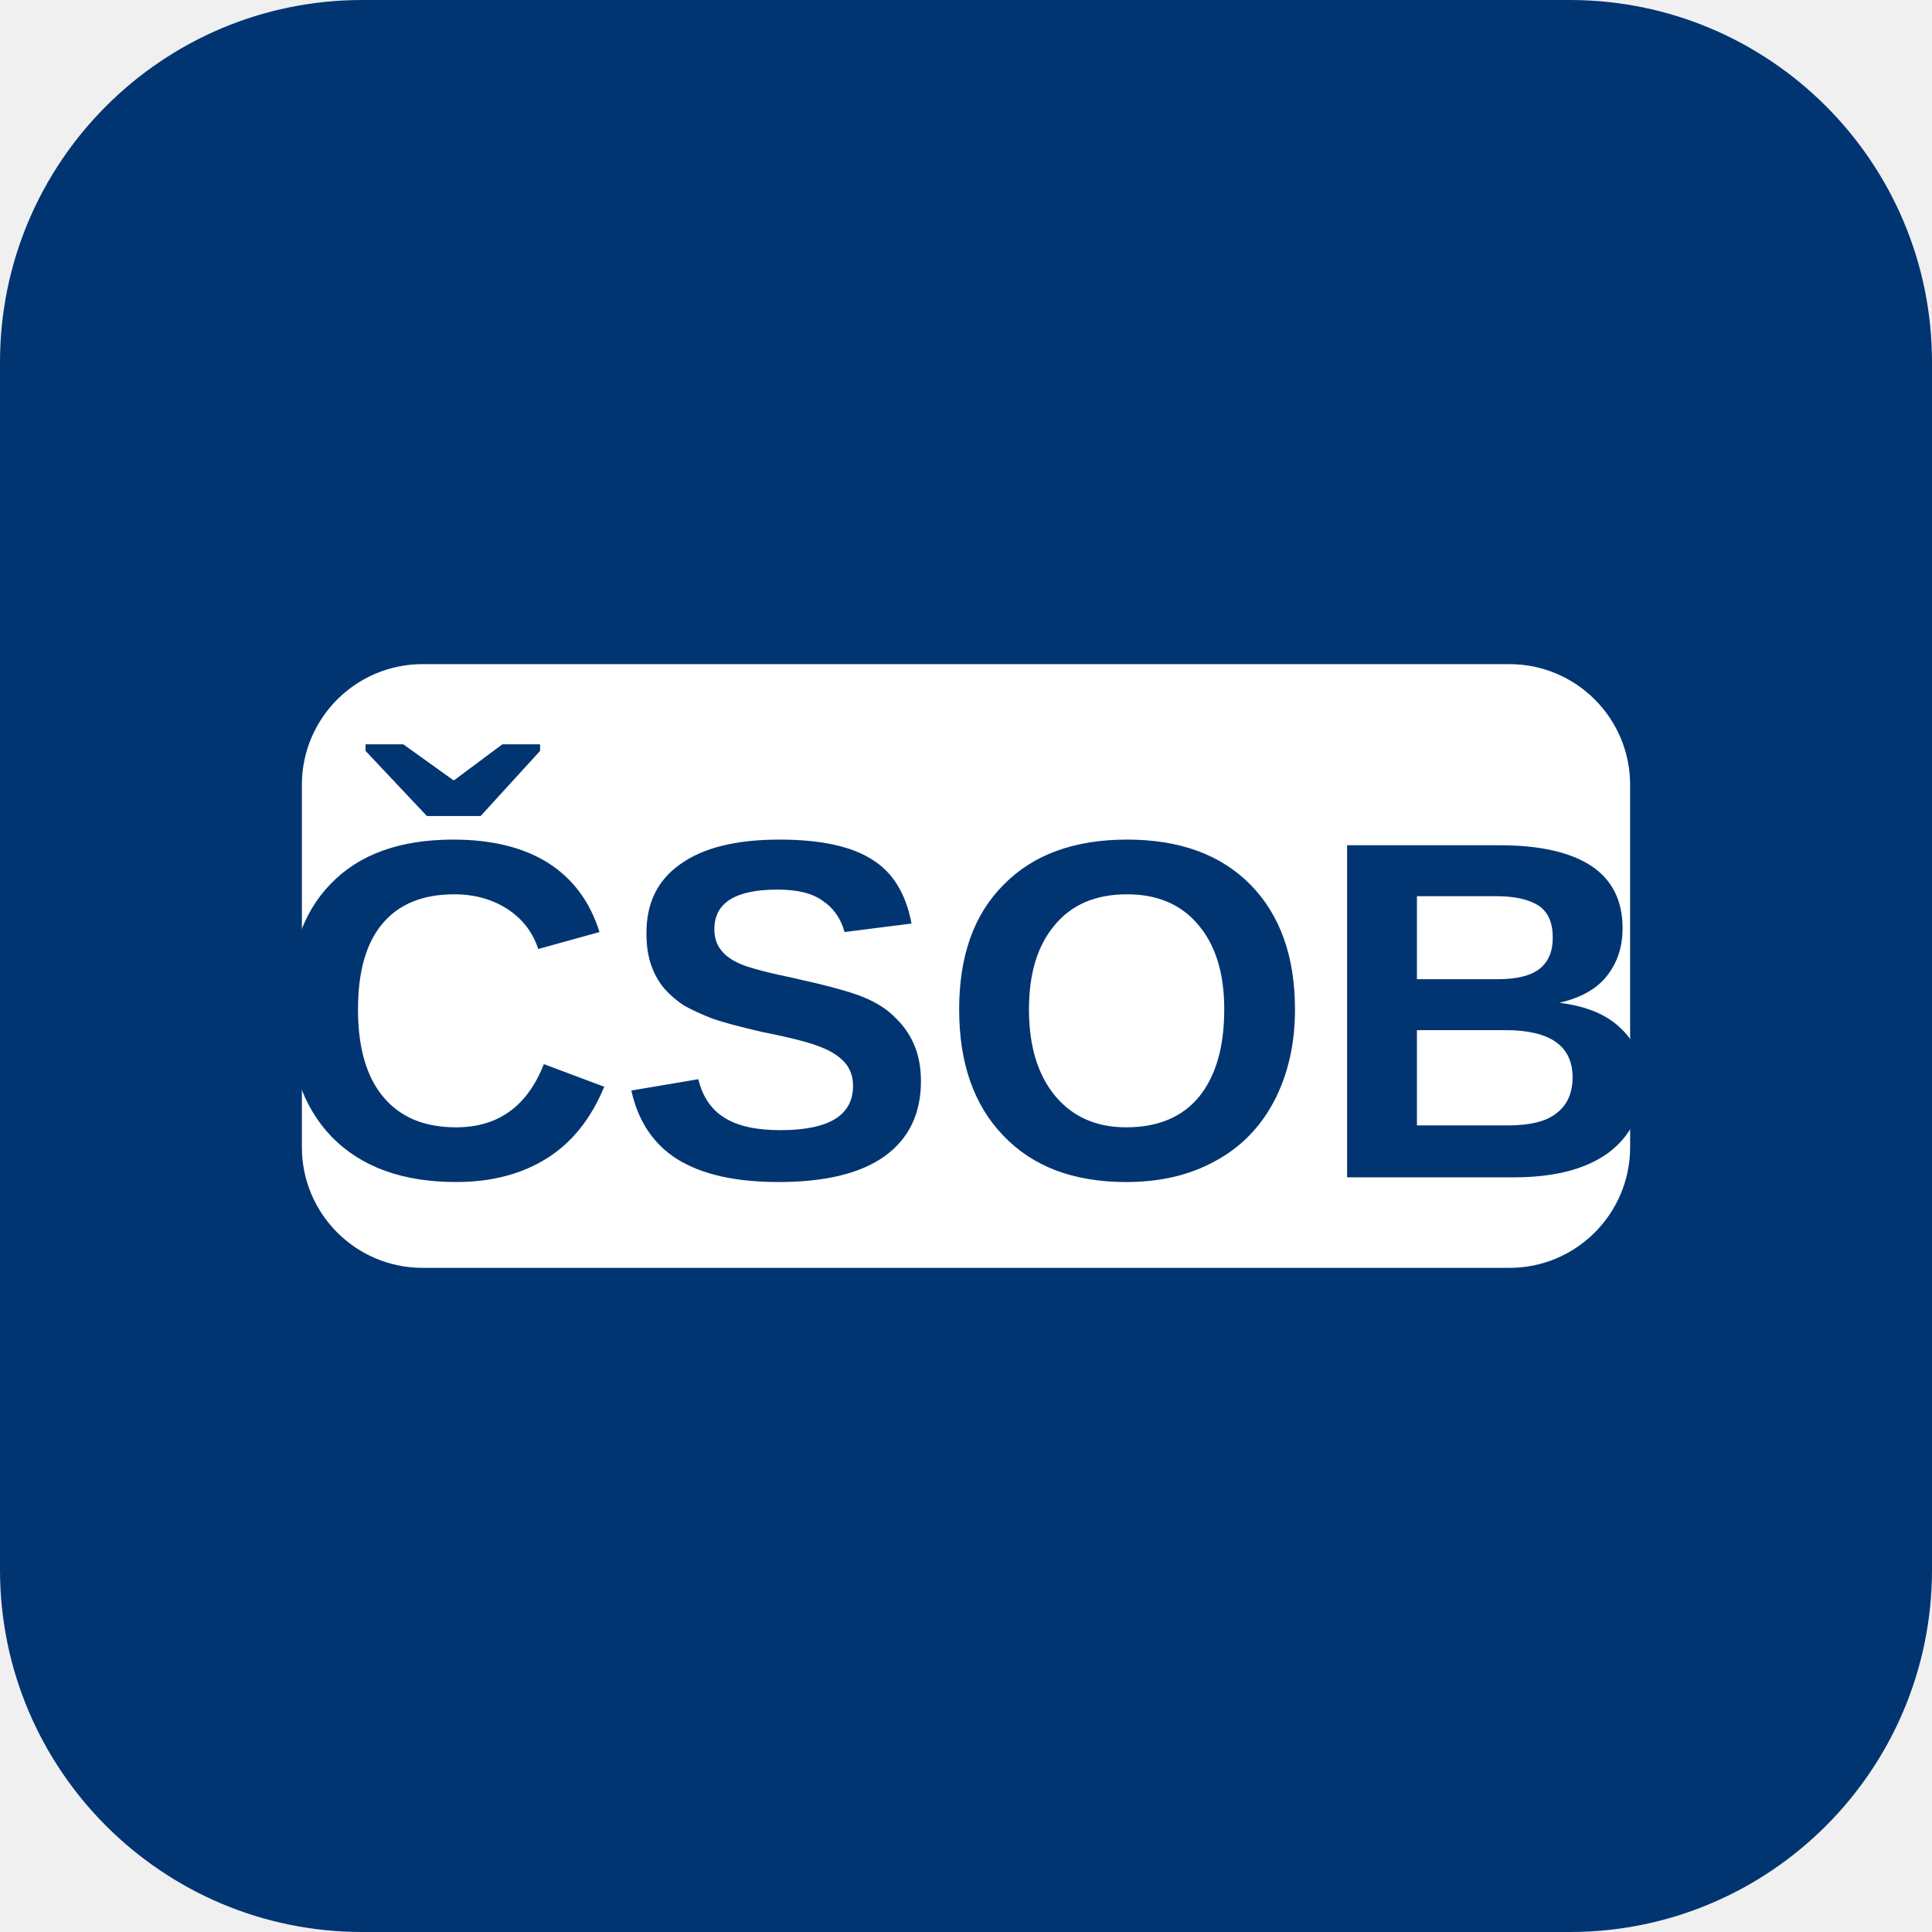
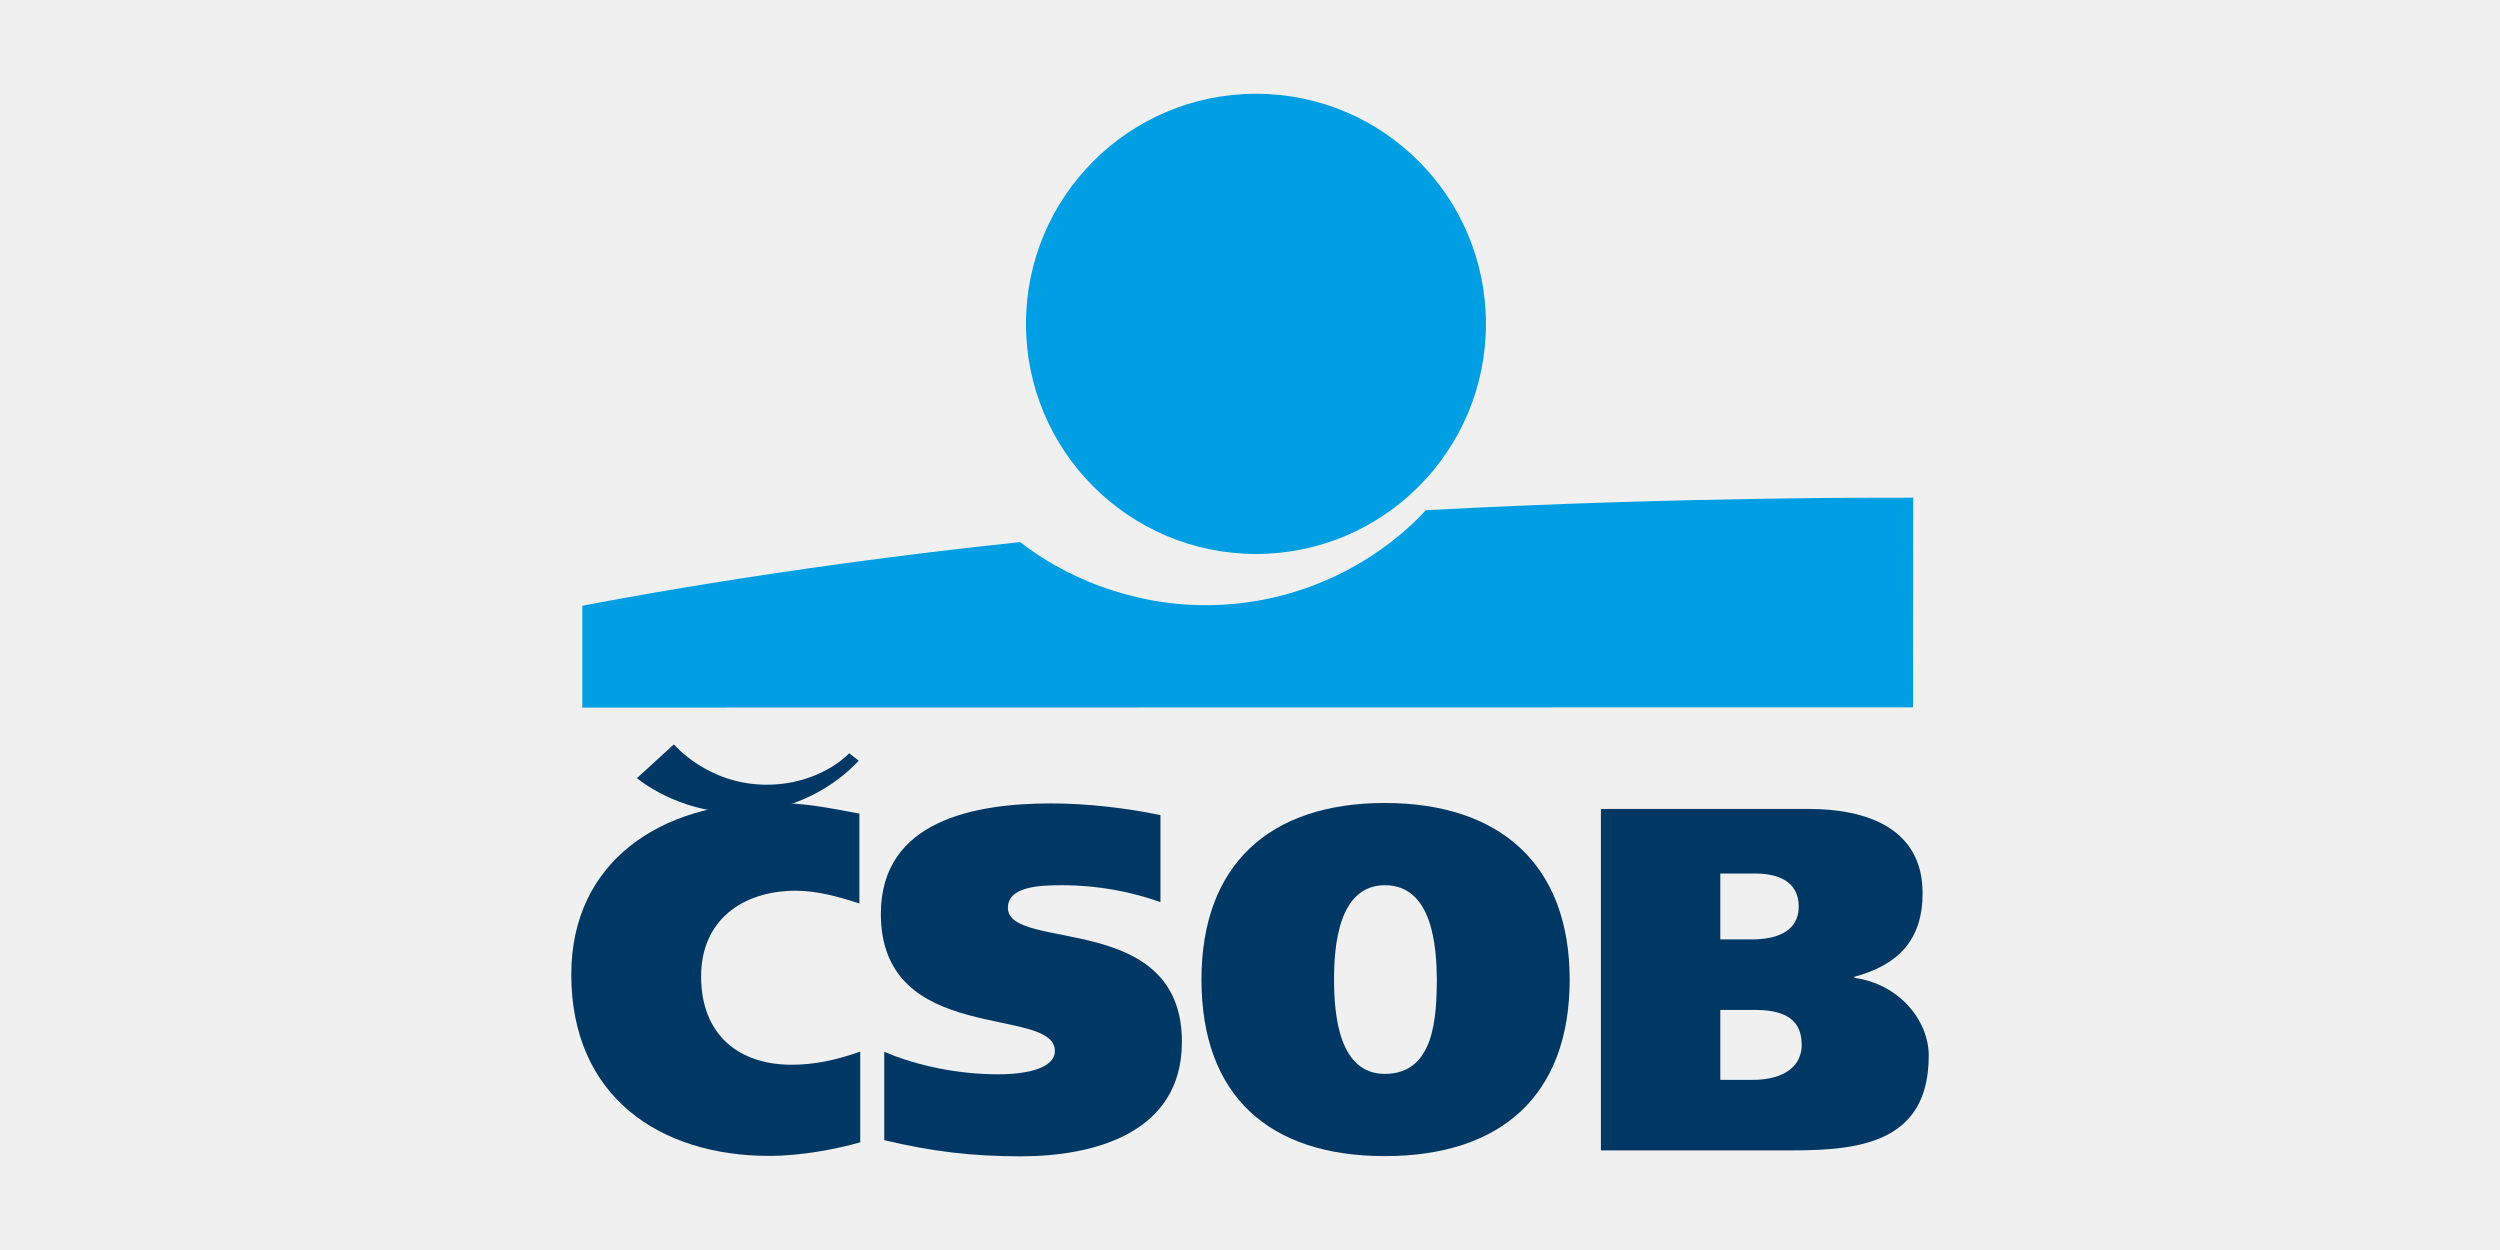
- <svg xmlns="http://www.w3.org/2000/svg" viewBox="0 0 32 32" fill="none">
-   <rect width="32" height="32" rx="6" fill="#003572" />
-   <rect x="5" y="11" width="22" height="10" rx="2" fill="#fff" />
-   <text x="16" y="19.5" text-anchor="middle" font-family="Arial,Helvetica,sans-serif" font-weight="700" font-size="8" fill="#003572">ČSOB</text>
+ <svg xmlns="http://www.w3.org/2000/svg" xml:space="preserve" id="layer" width="80" height="40" x="0" y="0" version="1.1" viewBox="-153 -46 80 40">
+   <style id="style2" type="text/css">.st0,.st1{fill-rule:evenodd;clip-rule:evenodd;fill:#009fe3}.st1{fill:#003865}</style>
+   <g id="g24" transform="matrix(.06799 0 0 .06799 -124.466 -44.774)">
+     <g id="g22">
+       <g id="g20">
+         <g id="g18">
+           <path id="path4" d="M171.5 242.7c59.8 0 108.2-48.5 108.2-108.3S231.3 26.1 171.5 26.1c-59.8 0-108.3 48.5-108.3 108.3s48.5 108.3 108.3 108.3" class="st0" />
+           <path id="path6" d="M251.4 222.1c-20.6 22.4-57 44.7-103.7 44.7-36.2 0-67.4-14.1-87.2-29.7-118.2 12.4-206.1 30-206.1 30V315l626.3-.1.1-98.7s-106.8-.7-229.4 5.9" class="st0" />
+           <path id="path8" d="M-14.8 519.6c-11.2 3.2-27.7 6.4-42.8 6.4-51.8 0-93.2-28.1-93.2-85.4 0-53.9 43.3-80.8 93.2-80.8 16.5 0 26.3 2.1 42.4 5.1v42.3c-9.8-3.2-19.9-6-29.9-6-25.4 0-44.6 14.1-44.6 40.3 0 27.6 17.8 41.6 42.6 41.6 10.9 0 21.4-2.3 32.3-6.2z" class="st1" />
+           <path id="path10" d="M126.6 406.6c-13.4-4.8-29.2-8-46.2-8-9.4 0-25.7.2-25.7 10.6 0 21 81.9 1.1 81.9 63.1 0 43-41.3 53.9-75.9 53.9-23 0-41.9-2.3-64.2-7.6V477c16.1 6.9 35.7 10.6 53.5 10.6 14.1 0 26.8-3 26.8-11 0-21.6-81.9-2.1-81.9-64.5 0-44.2 44.6-52 80.1-52 16.7 0 35.2 2.1 51.5 5.5v41z" class="st1" />
+           <path id="path12" d="M232.1 487.4c23.6 0 24.3-27.2 24.5-44.4-.2-15-1.8-44.4-24.5-44.4-22.1 0-23.9 29.5-23.9 44.4 0 17.2 2.5 44.4 23.9 44.4m0 38.7c-54.4 0-86.3-28.3-86.3-83.1 0-53.9 31.9-83.1 86.3-83.1s87 29.2 87 83.1c0 54.8-32.6 83.1-87 83.1" class="st1" />
+           <path id="path14" d="M390 424.1h15c10.5 0 21.9-3.2 21.9-15.4 0-12-9.8-15.6-20.5-15.6H390Zm0 66.1h15.6c10.9 0 22.7-4.1 22.7-16.6 0-13.8-11.1-16.3-22.3-16.3h-16Zm-56.2-127.5h97.9c27 0 53.5 9 53.5 39.6 0 22.1-11.4 33.8-32.1 39.4v.5c21.6 3 35 20.5 35 36.6 0 40.5-31.7 44.6-64 44.6h-90.3z" class="st1" />
+           <path id="path16" d="M-119.9 348.2s18.8 16.1 47.2 16.3c26.8.1 46.7-13.2 57.2-24.5l-4.5-3.5s-13.6 15-39.5 14.8c-27.4-.3-43-19-43-19z" class="st1" />
+         </g>
+       </g>
+     </g>
+   </g>
</svg>
